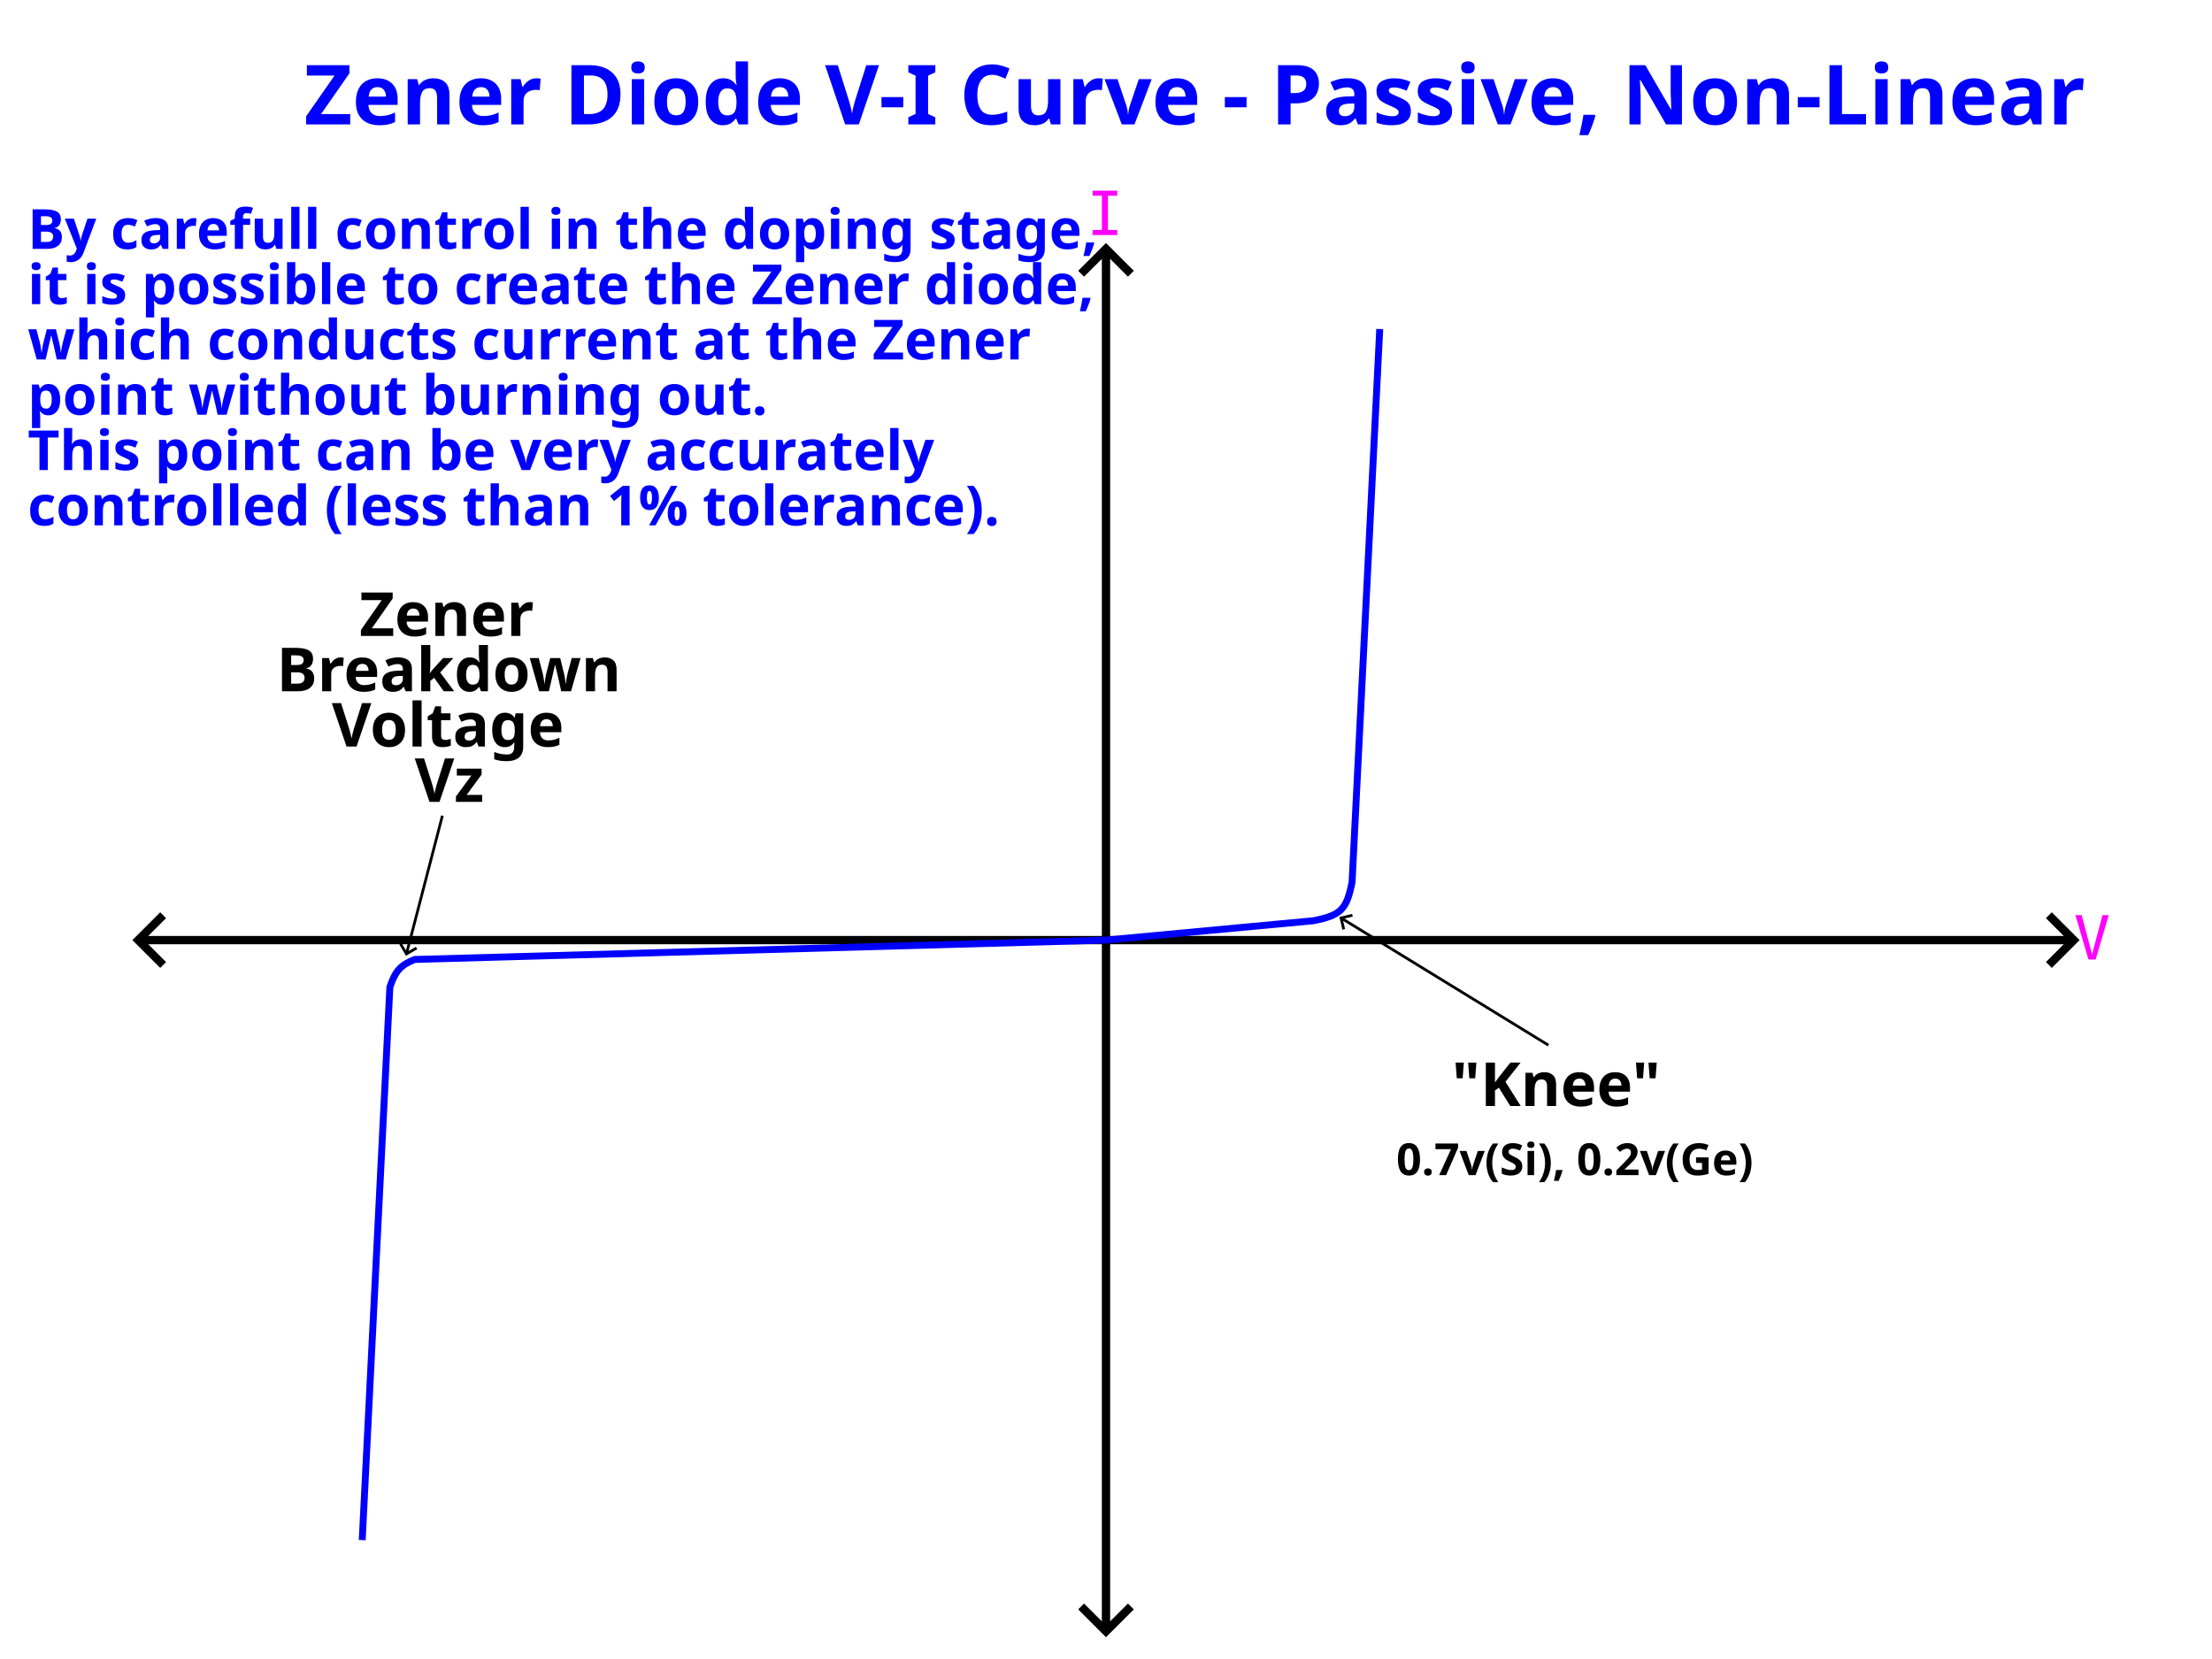
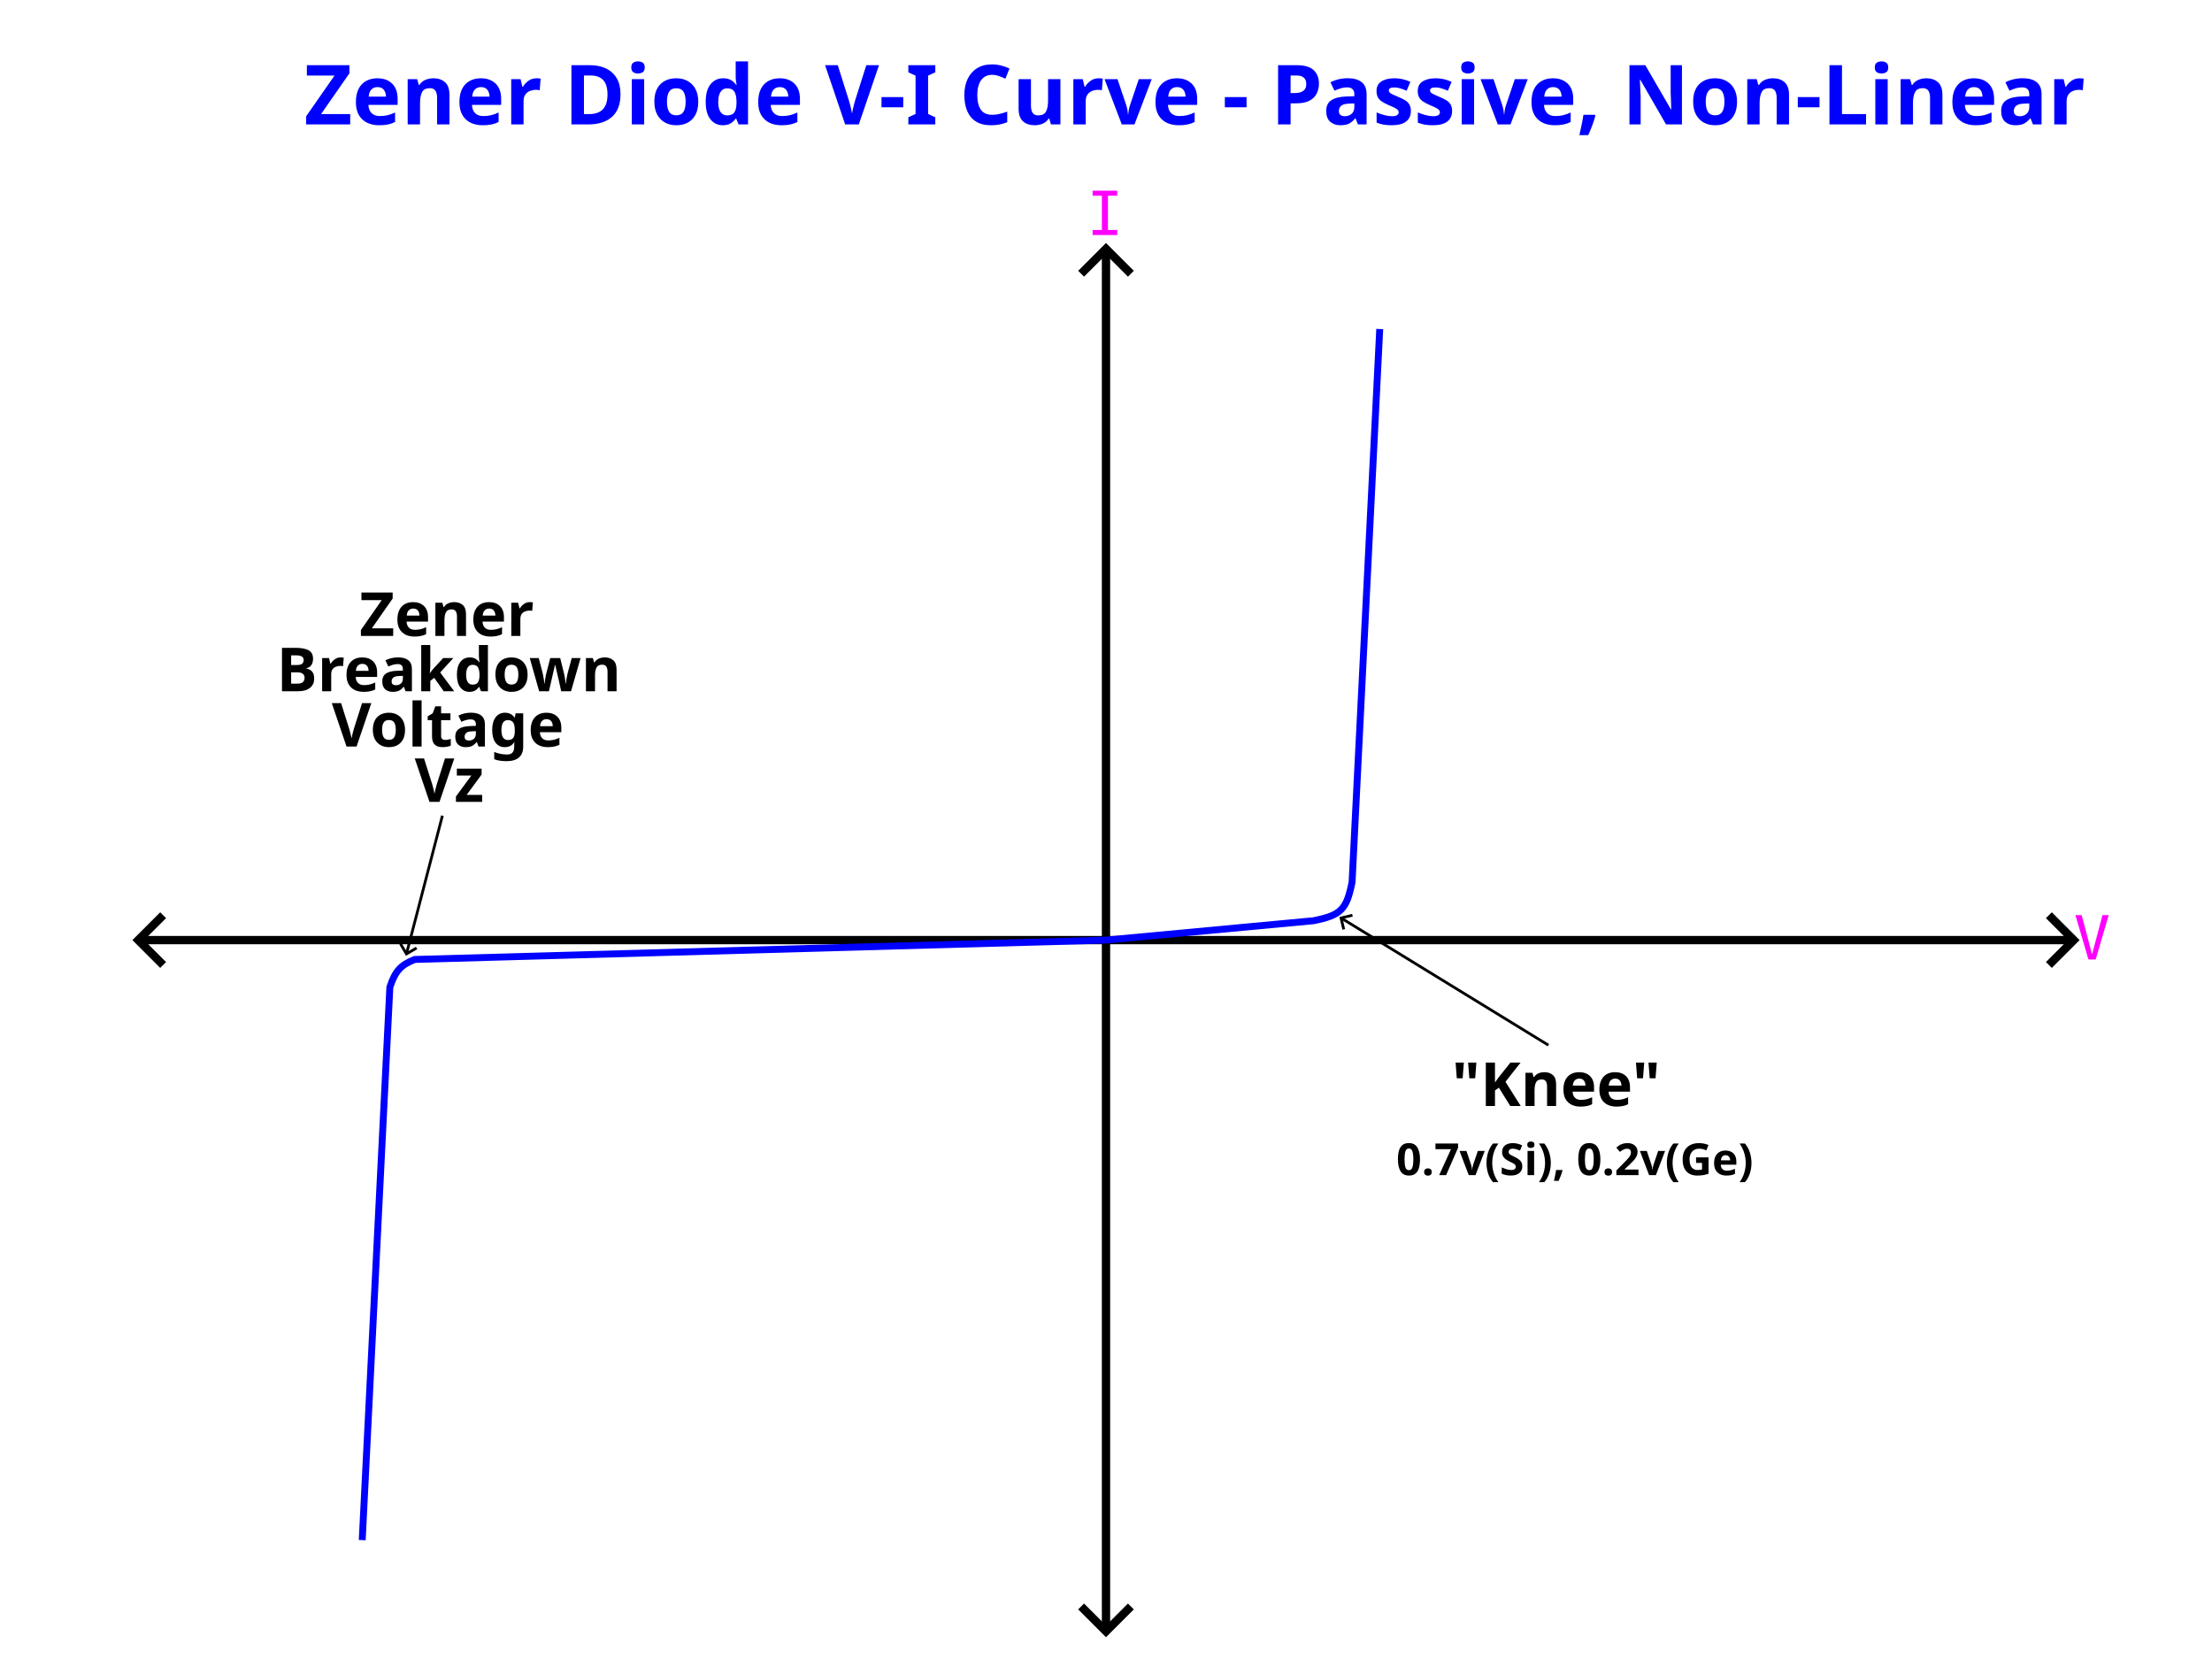
<svg xmlns="http://www.w3.org/2000/svg" xmlns:xlink="http://www.w3.org/1999/xlink" id="svg1" version="1.1" viewBox="0 0 800 600" width="800" height="600" preserveAspectRatio="xMidYMid" fill-rule="evenodd">
  <defs>
    <text id="headline" font-family="Ubuntu" font-size="30" font-weight="bold" fill="#0000ff">
      <tspan x="60" y="0">Zener Diode V-I Curve - Passive, Non-Linear</tspan>
-     </text>
-     <text id="headline2" font-family="Ubuntu" font-size="20" font-weight="bold" fill="#0000ff">
-       <tspan x="0" y="0">By carefull control in the doping stage,</tspan>
-       <tspan x="0" y="20">it is possible to create the Zener diode,</tspan>
-       <tspan x="0" y="40">which conducts current at the Zener</tspan>
-       <tspan x="0" y="60">point without burning out.</tspan>
-       <tspan x="0" y="80">This point can be very accurately</tspan>
-       <tspan x="0" y="100">controlled (less than 1% tolerance).</tspan>
    </text>
    <marker id="arrow_head" style="overflow:visible" viewBox="0 0 4 6" markerWidth="4" markerHeight="6" refX="left" refY="center" orient="auto-start-reverse" preserveAspectRatio="xMidYMid">
      <path style="fill:none;stroke:context-stroke;stroke-width:1;stroke-linecap:butt" d="M -3,-3 L 0,0 L -3,3">
            </path>
    </marker>
    <g id="coordinate_system">
      <path d="m 0,300 h 700" style="fill:none;stroke:#000000;stroke-width:3;stroke-opacity:1;marker-start:url(#arrow_head);marker-end:url(#arrow_head)">
            </path>
      <path d="m 350,50 v 500" style="fill:none;stroke:#000000;stroke-width:3;stroke-opacity:1;marker-end:url(#arrow_head);marker-start:url(#arrow_head)">
            </path>
      <text x="700" y="307" font-family="monospace" font-size="22" font-weight="norm" fill="#ff00ff">
        <tspan>V</tspan>
      </text>
      <text x="343" y="45" font-family="monospace" font-size="22" font-weight="norm" fill="#ff00ff">
        <tspan>I</tspan>
      </text>
    </g>
    <path id="curve" d="m 0,0 l 75,-7 c 10,-2 12,-4 14,-14 l 10,-200" style="fill:none;stroke:#0000ff;stroke-width:2.5;stroke-opacity:1">
        </path>
    <path id="curve2" d="m 0,0 l -250,7 c -5,2 -7,4 -9,10 l -10,200" style="fill:none;stroke:#0000ff;stroke-width:2.5;stroke-opacity:1">
        </path>
  </defs>
  <g id="page1">
    <g id="layer1" style="display:inline">
      <rect x="0" y="0" width="800" height="600" fill="white">
            </rect>
    </g>
    <g id="layer2" style="display:inline">
      <use xlink:href="#headline" x="50" y="45" />
-       <use xlink:href="#headline2" x="10" y="90" />
      <use xlink:href="#coordinate_system" x="50" y="40" />
      <use xlink:href="#curve" x="400" y="340" />
      <use xlink:href="#curve2" x="400" y="340" />
      <text font-family="Ubuntu" font-size="22" font-weight="bold" fill="#000000">
        <tspan x="525" y="400">"Knee"</tspan>
      </text>
      <text font-family="Ubuntu" font-size="16" font-weight="bold" fill="#000000">
        <tspan x="505" y="425">0.7v(Si), 0.2v(Ge)</tspan>
      </text>
      <text font-family="Ubuntu" font-size="22" font-weight="bold" fill="#000000">
        <tspan x="130" y="230">Zener</tspan>
        <tspan x="100" y="250">Breakdown</tspan>
        <tspan x="120" y="270">Voltage</tspan>
        <tspan x="150" y="290">Vz</tspan>
      </text>
      <path d="m 160,295 l -13,50" style="fill:none;stroke:#000000;stroke-width:1;stroke-opacity:1;marker-end:url(#arrow_head)">
            </path>
      <path d="m 560,378 l -75,-46" style="fill:none;stroke:#000000;stroke-width:1;stroke-opacity:1;marker-end:url(#arrow_head)">
            </path>
    </g>
  </g>
</svg>
